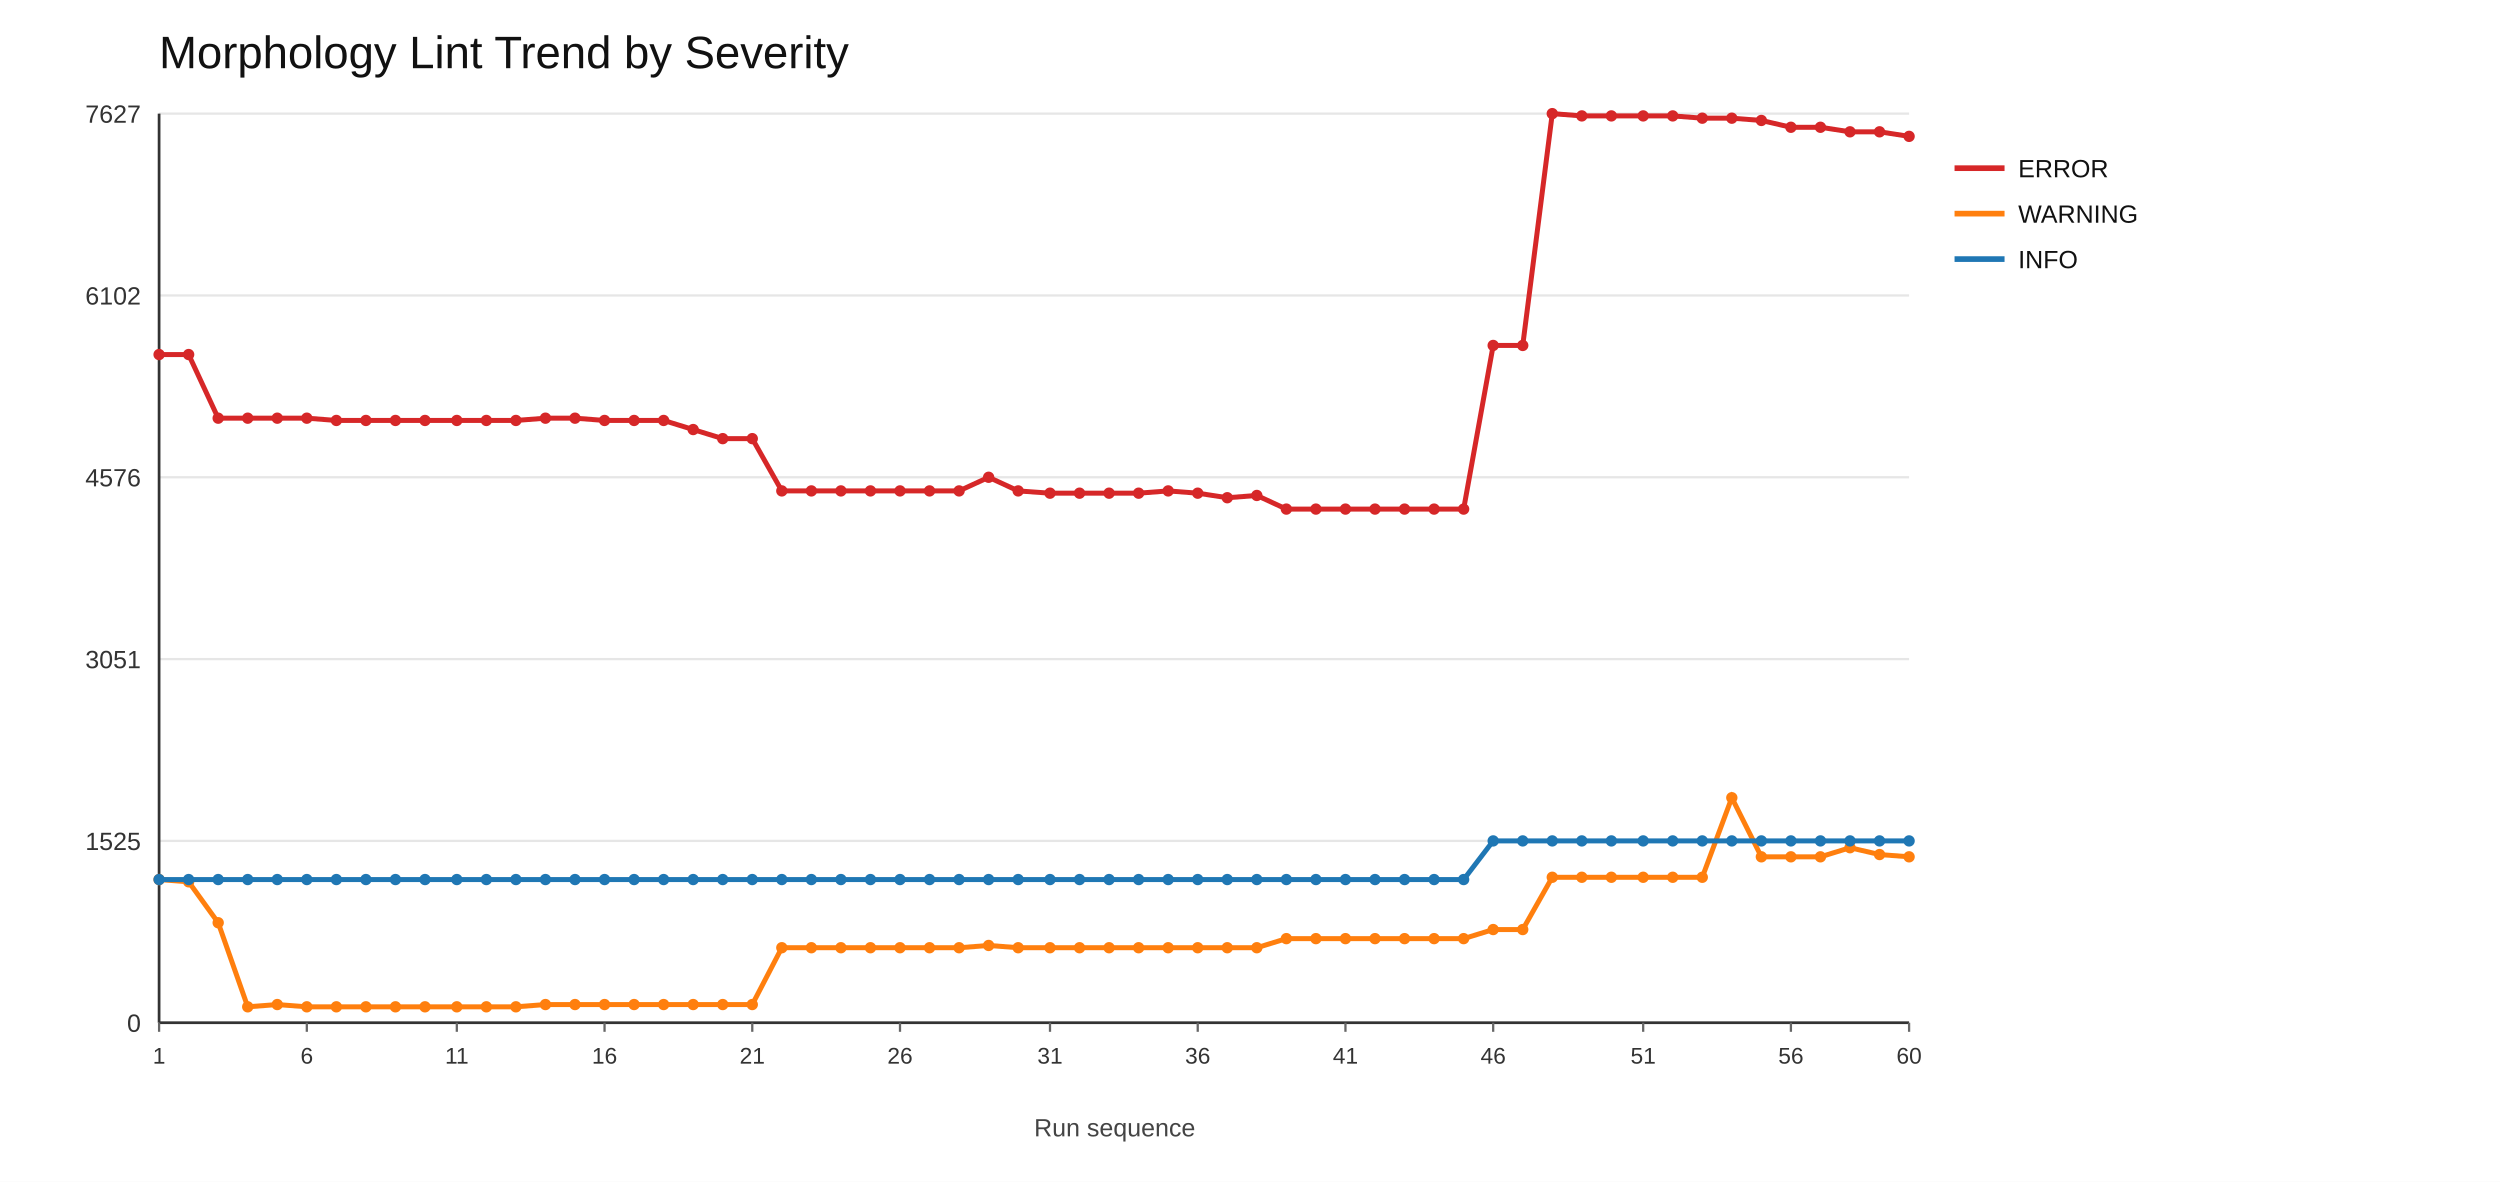
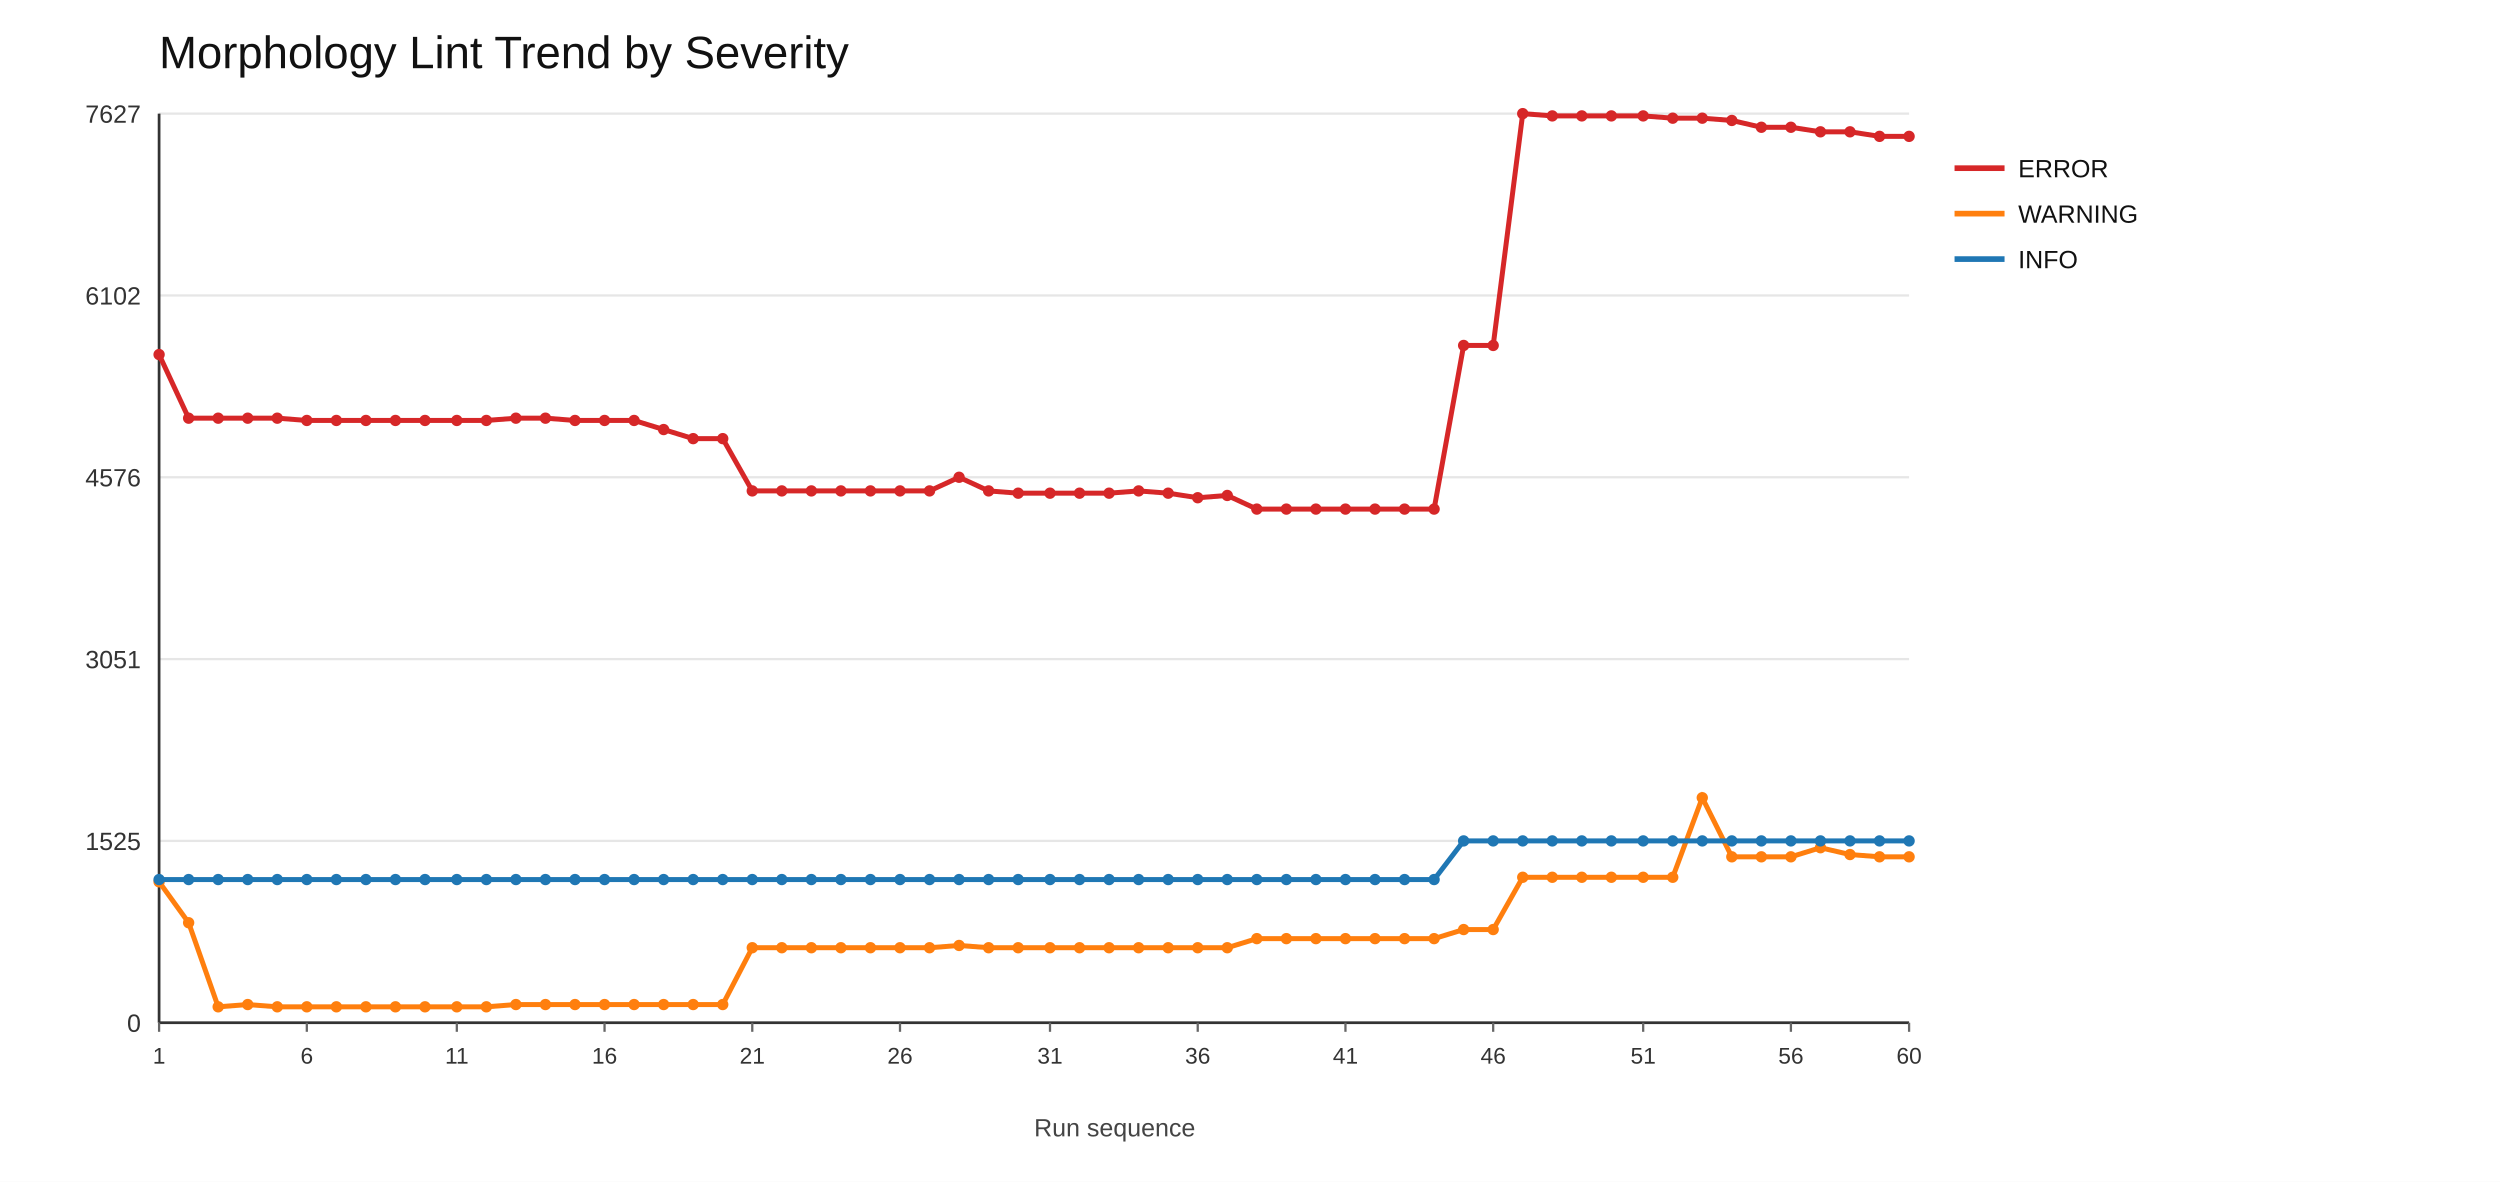
<svg xmlns="http://www.w3.org/2000/svg" width="1100" height="520">
  <rect x="0" y="0" width="1100" height="520" fill="#ffffff" />
  <text x="70" y="30" font-size="20" font-family="Arial" fill="#111">Morphology Lint Trend by Severity</text>
  <line x1="70" y1="450" x2="840" y2="450" stroke="#e6e6e6" stroke-width="1" />
  <text x="62" y="454" font-size="11" font-family="Arial" fill="#333" text-anchor="end">0</text>
  <line x1="70" y1="370" x2="840" y2="370" stroke="#e6e6e6" stroke-width="1" />
  <text x="62" y="374" font-size="11" font-family="Arial" fill="#333" text-anchor="end">1525</text>
  <line x1="70" y1="290" x2="840" y2="290" stroke="#e6e6e6" stroke-width="1" />
  <text x="62" y="294" font-size="11" font-family="Arial" fill="#333" text-anchor="end">3051</text>
  <line x1="70" y1="210" x2="840" y2="210" stroke="#e6e6e6" stroke-width="1" />
  <text x="62" y="214" font-size="11" font-family="Arial" fill="#333" text-anchor="end">4576</text>
  <line x1="70" y1="130" x2="840" y2="130" stroke="#e6e6e6" stroke-width="1" />
  <text x="62" y="134" font-size="11" font-family="Arial" fill="#333" text-anchor="end">6102</text>
  <line x1="70" y1="50" x2="840" y2="50" stroke="#e6e6e6" stroke-width="1" />
  <text x="62" y="54" font-size="11" font-family="Arial" fill="#333" text-anchor="end">7627</text>
  <line x1="70" y1="450" x2="840" y2="450" stroke="#333" stroke-width="1.2" />
  <line x1="70" y1="50" x2="70" y2="450" stroke="#333" stroke-width="1.2" />
  <line x1="70" y1="450" x2="70" y2="454" stroke="#666" stroke-width="1" />
  <text x="70" y="468" font-size="10" font-family="Arial" fill="#333" text-anchor="middle">1</text>
  <line x1="135" y1="450" x2="135" y2="454" stroke="#666" stroke-width="1" />
  <text x="135" y="468" font-size="10" font-family="Arial" fill="#333" text-anchor="middle">6</text>
  <line x1="201" y1="450" x2="201" y2="454" stroke="#666" stroke-width="1" />
  <text x="201" y="468" font-size="10" font-family="Arial" fill="#333" text-anchor="middle">11</text>
  <line x1="266" y1="450" x2="266" y2="454" stroke="#666" stroke-width="1" />
  <text x="266" y="468" font-size="10" font-family="Arial" fill="#333" text-anchor="middle">16</text>
  <line x1="331" y1="450" x2="331" y2="454" stroke="#666" stroke-width="1" />
  <text x="331" y="468" font-size="10" font-family="Arial" fill="#333" text-anchor="middle">21</text>
  <line x1="396" y1="450" x2="396" y2="454" stroke="#666" stroke-width="1" />
  <text x="396" y="468" font-size="10" font-family="Arial" fill="#333" text-anchor="middle">26</text>
  <line x1="462" y1="450" x2="462" y2="454" stroke="#666" stroke-width="1" />
  <text x="462" y="468" font-size="10" font-family="Arial" fill="#333" text-anchor="middle">31</text>
  <line x1="527" y1="450" x2="527" y2="454" stroke="#666" stroke-width="1" />
  <text x="527" y="468" font-size="10" font-family="Arial" fill="#333" text-anchor="middle">36</text>
  <line x1="592" y1="450" x2="592" y2="454" stroke="#666" stroke-width="1" />
  <text x="592" y="468" font-size="10" font-family="Arial" fill="#333" text-anchor="middle">41</text>
  <line x1="657" y1="450" x2="657" y2="454" stroke="#666" stroke-width="1" />
  <text x="657" y="468" font-size="10" font-family="Arial" fill="#333" text-anchor="middle">46</text>
  <line x1="723" y1="450" x2="723" y2="454" stroke="#666" stroke-width="1" />
  <text x="723" y="468" font-size="10" font-family="Arial" fill="#333" text-anchor="middle">51</text>
  <line x1="788" y1="450" x2="788" y2="454" stroke="#666" stroke-width="1" />
  <text x="788" y="468" font-size="10" font-family="Arial" fill="#333" text-anchor="middle">56</text>
  <line x1="840" y1="450" x2="840" y2="454" stroke="#666" stroke-width="1" />
  <text x="840" y="468" font-size="10" font-family="Arial" fill="#333" text-anchor="middle">60</text>
-   <polyline fill="none" stroke="#d62728" stroke-width="2.2" points="70,156 83,156 96,184 109,184 122,184 135,184 148,185 161,185 174,185 187,185 201,185 214,185 227,185 240,184 253,184 266,185 279,185 292,185 305,189 318,193 331,193 344,216 357,216 370,216 383,216 396,216 409,216 422,216 435,210 448,216 462,217 475,217 488,217 501,217 514,216 527,217 540,219 553,218 566,224 579,224 592,224 605,224 618,224 631,224 644,224 657,152 670,152 683,50 696,51 709,51 723,51 736,51 749,52 762,52 775,53 788,56 801,56 814,58 827,58 840,60" />
+   <polyline fill="none" stroke="#d62728" stroke-width="2.2" points="70,156 83,184 96,184 109,184 122,184 135,185 148,185 161,185 174,185 187,185 201,185 214,185 227,184 240,184 253,185 266,185 279,185 292,189 305,193 318,193 331,216 344,216 357,216 370,216 383,216 396,216 409,216 422,210 435,216 448,217 462,217 475,217 488,217 501,216 514,217 527,219 540,218 553,224 566,224 579,224 592,224 605,224 618,224 631,224 644,152 657,152 670,50 683,51 696,51 709,51 723,51 736,52 749,52 762,53 775,56 788,56 801,58 814,58 827,60 840,60" />
  <circle cx="70" cy="156" r="2.5" fill="#d62728" />
-   <circle cx="83" cy="156" r="2.5" fill="#d62728" />
+   <circle cx="83" cy="184" r="2.5" fill="#d62728" />
  <circle cx="96" cy="184" r="2.5" fill="#d62728" />
  <circle cx="109" cy="184" r="2.5" fill="#d62728" />
  <circle cx="122" cy="184" r="2.5" fill="#d62728" />
-   <circle cx="135" cy="184" r="2.5" fill="#d62728" />
+   <circle cx="135" cy="185" r="2.5" fill="#d62728" />
  <circle cx="148" cy="185" r="2.5" fill="#d62728" />
  <circle cx="161" cy="185" r="2.5" fill="#d62728" />
  <circle cx="174" cy="185" r="2.5" fill="#d62728" />
  <circle cx="187" cy="185" r="2.5" fill="#d62728" />
  <circle cx="201" cy="185" r="2.5" fill="#d62728" />
  <circle cx="214" cy="185" r="2.5" fill="#d62728" />
-   <circle cx="227" cy="185" r="2.5" fill="#d62728" />
+   <circle cx="227" cy="184" r="2.5" fill="#d62728" />
  <circle cx="240" cy="184" r="2.5" fill="#d62728" />
-   <circle cx="253" cy="184" r="2.5" fill="#d62728" />
+   <circle cx="253" cy="185" r="2.5" fill="#d62728" />
  <circle cx="266" cy="185" r="2.5" fill="#d62728" />
  <circle cx="279" cy="185" r="2.5" fill="#d62728" />
-   <circle cx="292" cy="185" r="2.5" fill="#d62728" />
-   <circle cx="305" cy="189" r="2.5" fill="#d62728" />
+   <circle cx="292" cy="189" r="2.5" fill="#d62728" />
+   <circle cx="305" cy="193" r="2.5" fill="#d62728" />
  <circle cx="318" cy="193" r="2.5" fill="#d62728" />
-   <circle cx="331" cy="193" r="2.5" fill="#d62728" />
+   <circle cx="331" cy="216" r="2.5" fill="#d62728" />
  <circle cx="344" cy="216" r="2.5" fill="#d62728" />
  <circle cx="357" cy="216" r="2.5" fill="#d62728" />
  <circle cx="370" cy="216" r="2.5" fill="#d62728" />
  <circle cx="383" cy="216" r="2.5" fill="#d62728" />
  <circle cx="396" cy="216" r="2.5" fill="#d62728" />
  <circle cx="409" cy="216" r="2.5" fill="#d62728" />
-   <circle cx="422" cy="216" r="2.5" fill="#d62728" />
-   <circle cx="435" cy="210" r="2.5" fill="#d62728" />
-   <circle cx="448" cy="216" r="2.5" fill="#d62728" />
+   <circle cx="422" cy="210" r="2.5" fill="#d62728" />
+   <circle cx="435" cy="216" r="2.5" fill="#d62728" />
+   <circle cx="448" cy="217" r="2.5" fill="#d62728" />
  <circle cx="462" cy="217" r="2.5" fill="#d62728" />
  <circle cx="475" cy="217" r="2.5" fill="#d62728" />
  <circle cx="488" cy="217" r="2.5" fill="#d62728" />
-   <circle cx="501" cy="217" r="2.5" fill="#d62728" />
-   <circle cx="514" cy="216" r="2.5" fill="#d62728" />
-   <circle cx="527" cy="217" r="2.5" fill="#d62728" />
-   <circle cx="540" cy="219" r="2.5" fill="#d62728" />
-   <circle cx="553" cy="218" r="2.5" fill="#d62728" />
+   <circle cx="501" cy="216" r="2.5" fill="#d62728" />
+   <circle cx="514" cy="217" r="2.5" fill="#d62728" />
+   <circle cx="527" cy="219" r="2.5" fill="#d62728" />
+   <circle cx="540" cy="218" r="2.5" fill="#d62728" />
+   <circle cx="553" cy="224" r="2.5" fill="#d62728" />
  <circle cx="566" cy="224" r="2.5" fill="#d62728" />
  <circle cx="579" cy="224" r="2.5" fill="#d62728" />
  <circle cx="592" cy="224" r="2.5" fill="#d62728" />
  <circle cx="605" cy="224" r="2.5" fill="#d62728" />
  <circle cx="618" cy="224" r="2.5" fill="#d62728" />
  <circle cx="631" cy="224" r="2.5" fill="#d62728" />
-   <circle cx="644" cy="224" r="2.5" fill="#d62728" />
+   <circle cx="644" cy="152" r="2.5" fill="#d62728" />
  <circle cx="657" cy="152" r="2.5" fill="#d62728" />
-   <circle cx="670" cy="152" r="2.5" fill="#d62728" />
-   <circle cx="683" cy="50" r="2.5" fill="#d62728" />
+   <circle cx="670" cy="50" r="2.5" fill="#d62728" />
+   <circle cx="683" cy="51" r="2.5" fill="#d62728" />
  <circle cx="696" cy="51" r="2.5" fill="#d62728" />
  <circle cx="709" cy="51" r="2.5" fill="#d62728" />
  <circle cx="723" cy="51" r="2.5" fill="#d62728" />
-   <circle cx="736" cy="51" r="2.5" fill="#d62728" />
+   <circle cx="736" cy="52" r="2.5" fill="#d62728" />
  <circle cx="749" cy="52" r="2.5" fill="#d62728" />
-   <circle cx="762" cy="52" r="2.5" fill="#d62728" />
-   <circle cx="775" cy="53" r="2.5" fill="#d62728" />
+   <circle cx="762" cy="53" r="2.5" fill="#d62728" />
+   <circle cx="775" cy="56" r="2.5" fill="#d62728" />
  <circle cx="788" cy="56" r="2.5" fill="#d62728" />
-   <circle cx="801" cy="56" r="2.5" fill="#d62728" />
+   <circle cx="801" cy="58" r="2.5" fill="#d62728" />
  <circle cx="814" cy="58" r="2.5" fill="#d62728" />
-   <circle cx="827" cy="58" r="2.5" fill="#d62728" />
+   <circle cx="827" cy="60" r="2.5" fill="#d62728" />
  <circle cx="840" cy="60" r="2.5" fill="#d62728" />
  <line x1="860" y1="74" x2="882" y2="74" stroke="#d62728" stroke-width="2.5" />
  <text x="888" y="78" font-size="11" font-family="Arial" fill="#111">ERROR</text>
-   <polyline fill="none" stroke="#ff7f0e" stroke-width="2.2" points="70,387 83,388 96,406 109,443 122,442 135,443 148,443 161,443 174,443 187,443 201,443 214,443 227,443 240,442 253,442 266,442 279,442 292,442 305,442 318,442 331,442 344,417 357,417 370,417 383,417 396,417 409,417 422,417 435,416 448,417 462,417 475,417 488,417 501,417 514,417 527,417 540,417 553,417 566,413 579,413 592,413 605,413 618,413 631,413 644,413 657,409 670,409 683,386 696,386 709,386 723,386 736,386 749,386 762,351 775,377 788,377 801,377 814,373 827,376 840,377" />
-   <circle cx="70" cy="387" r="2.5" fill="#ff7f0e" />
-   <circle cx="83" cy="388" r="2.5" fill="#ff7f0e" />
-   <circle cx="96" cy="406" r="2.5" fill="#ff7f0e" />
-   <circle cx="109" cy="443" r="2.5" fill="#ff7f0e" />
-   <circle cx="122" cy="442" r="2.5" fill="#ff7f0e" />
+   <polyline fill="none" stroke="#ff7f0e" stroke-width="2.2" points="70,388 83,406 96,443 109,442 122,443 135,443 148,443 161,443 174,443 187,443 201,443 214,443 227,442 240,442 253,442 266,442 279,442 292,442 305,442 318,442 331,417 344,417 357,417 370,417 383,417 396,417 409,417 422,416 435,417 448,417 462,417 475,417 488,417 501,417 514,417 527,417 540,417 553,413 566,413 579,413 592,413 605,413 618,413 631,413 644,409 657,409 670,386 683,386 696,386 709,386 723,386 736,386 749,351 762,377 775,377 788,377 801,373 814,376 827,377 840,377" />
+   <circle cx="70" cy="388" r="2.5" fill="#ff7f0e" />
+   <circle cx="83" cy="406" r="2.5" fill="#ff7f0e" />
+   <circle cx="96" cy="443" r="2.5" fill="#ff7f0e" />
+   <circle cx="109" cy="442" r="2.5" fill="#ff7f0e" />
+   <circle cx="122" cy="443" r="2.5" fill="#ff7f0e" />
  <circle cx="135" cy="443" r="2.5" fill="#ff7f0e" />
  <circle cx="148" cy="443" r="2.5" fill="#ff7f0e" />
  <circle cx="161" cy="443" r="2.5" fill="#ff7f0e" />
  <circle cx="174" cy="443" r="2.5" fill="#ff7f0e" />
  <circle cx="187" cy="443" r="2.5" fill="#ff7f0e" />
  <circle cx="201" cy="443" r="2.5" fill="#ff7f0e" />
  <circle cx="214" cy="443" r="2.5" fill="#ff7f0e" />
-   <circle cx="227" cy="443" r="2.5" fill="#ff7f0e" />
+   <circle cx="227" cy="442" r="2.5" fill="#ff7f0e" />
  <circle cx="240" cy="442" r="2.5" fill="#ff7f0e" />
  <circle cx="253" cy="442" r="2.5" fill="#ff7f0e" />
  <circle cx="266" cy="442" r="2.5" fill="#ff7f0e" />
  <circle cx="279" cy="442" r="2.5" fill="#ff7f0e" />
  <circle cx="292" cy="442" r="2.5" fill="#ff7f0e" />
  <circle cx="305" cy="442" r="2.5" fill="#ff7f0e" />
  <circle cx="318" cy="442" r="2.5" fill="#ff7f0e" />
-   <circle cx="331" cy="442" r="2.5" fill="#ff7f0e" />
+   <circle cx="331" cy="417" r="2.5" fill="#ff7f0e" />
  <circle cx="344" cy="417" r="2.5" fill="#ff7f0e" />
  <circle cx="357" cy="417" r="2.5" fill="#ff7f0e" />
  <circle cx="370" cy="417" r="2.5" fill="#ff7f0e" />
  <circle cx="383" cy="417" r="2.5" fill="#ff7f0e" />
  <circle cx="396" cy="417" r="2.5" fill="#ff7f0e" />
  <circle cx="409" cy="417" r="2.5" fill="#ff7f0e" />
-   <circle cx="422" cy="417" r="2.5" fill="#ff7f0e" />
-   <circle cx="435" cy="416" r="2.5" fill="#ff7f0e" />
+   <circle cx="422" cy="416" r="2.5" fill="#ff7f0e" />
+   <circle cx="435" cy="417" r="2.5" fill="#ff7f0e" />
  <circle cx="448" cy="417" r="2.5" fill="#ff7f0e" />
  <circle cx="462" cy="417" r="2.5" fill="#ff7f0e" />
  <circle cx="475" cy="417" r="2.5" fill="#ff7f0e" />
  <circle cx="488" cy="417" r="2.5" fill="#ff7f0e" />
  <circle cx="501" cy="417" r="2.5" fill="#ff7f0e" />
  <circle cx="514" cy="417" r="2.5" fill="#ff7f0e" />
  <circle cx="527" cy="417" r="2.5" fill="#ff7f0e" />
  <circle cx="540" cy="417" r="2.5" fill="#ff7f0e" />
-   <circle cx="553" cy="417" r="2.5" fill="#ff7f0e" />
+   <circle cx="553" cy="413" r="2.5" fill="#ff7f0e" />
  <circle cx="566" cy="413" r="2.5" fill="#ff7f0e" />
  <circle cx="579" cy="413" r="2.5" fill="#ff7f0e" />
  <circle cx="592" cy="413" r="2.5" fill="#ff7f0e" />
  <circle cx="605" cy="413" r="2.5" fill="#ff7f0e" />
  <circle cx="618" cy="413" r="2.5" fill="#ff7f0e" />
  <circle cx="631" cy="413" r="2.5" fill="#ff7f0e" />
-   <circle cx="644" cy="413" r="2.5" fill="#ff7f0e" />
+   <circle cx="644" cy="409" r="2.5" fill="#ff7f0e" />
  <circle cx="657" cy="409" r="2.5" fill="#ff7f0e" />
-   <circle cx="670" cy="409" r="2.5" fill="#ff7f0e" />
+   <circle cx="670" cy="386" r="2.5" fill="#ff7f0e" />
  <circle cx="683" cy="386" r="2.5" fill="#ff7f0e" />
  <circle cx="696" cy="386" r="2.5" fill="#ff7f0e" />
  <circle cx="709" cy="386" r="2.5" fill="#ff7f0e" />
  <circle cx="723" cy="386" r="2.5" fill="#ff7f0e" />
  <circle cx="736" cy="386" r="2.5" fill="#ff7f0e" />
-   <circle cx="749" cy="386" r="2.5" fill="#ff7f0e" />
-   <circle cx="762" cy="351" r="2.5" fill="#ff7f0e" />
+   <circle cx="749" cy="351" r="2.5" fill="#ff7f0e" />
+   <circle cx="762" cy="377" r="2.5" fill="#ff7f0e" />
  <circle cx="775" cy="377" r="2.5" fill="#ff7f0e" />
  <circle cx="788" cy="377" r="2.5" fill="#ff7f0e" />
-   <circle cx="801" cy="377" r="2.5" fill="#ff7f0e" />
-   <circle cx="814" cy="373" r="2.5" fill="#ff7f0e" />
-   <circle cx="827" cy="376" r="2.5" fill="#ff7f0e" />
+   <circle cx="801" cy="373" r="2.5" fill="#ff7f0e" />
+   <circle cx="814" cy="376" r="2.5" fill="#ff7f0e" />
+   <circle cx="827" cy="377" r="2.5" fill="#ff7f0e" />
  <circle cx="840" cy="377" r="2.5" fill="#ff7f0e" />
  <line x1="860" y1="94" x2="882" y2="94" stroke="#ff7f0e" stroke-width="2.5" />
  <text x="888" y="98" font-size="11" font-family="Arial" fill="#111">WARNING</text>
-   <polyline fill="none" stroke="#1f77b4" stroke-width="2.2" points="70,387 83,387 96,387 109,387 122,387 135,387 148,387 161,387 174,387 187,387 201,387 214,387 227,387 240,387 253,387 266,387 279,387 292,387 305,387 318,387 331,387 344,387 357,387 370,387 383,387 396,387 409,387 422,387 435,387 448,387 462,387 475,387 488,387 501,387 514,387 527,387 540,387 553,387 566,387 579,387 592,387 605,387 618,387 631,387 644,387 657,370 670,370 683,370 696,370 709,370 723,370 736,370 749,370 762,370 775,370 788,370 801,370 814,370 827,370 840,370" />
+   <polyline fill="none" stroke="#1f77b4" stroke-width="2.2" points="70,387 83,387 96,387 109,387 122,387 135,387 148,387 161,387 174,387 187,387 201,387 214,387 227,387 240,387 253,387 266,387 279,387 292,387 305,387 318,387 331,387 344,387 357,387 370,387 383,387 396,387 409,387 422,387 435,387 448,387 462,387 475,387 488,387 501,387 514,387 527,387 540,387 553,387 566,387 579,387 592,387 605,387 618,387 631,387 644,370 657,370 670,370 683,370 696,370 709,370 723,370 736,370 749,370 762,370 775,370 788,370 801,370 814,370 827,370 840,370" />
  <circle cx="70" cy="387" r="2.5" fill="#1f77b4" />
  <circle cx="83" cy="387" r="2.5" fill="#1f77b4" />
  <circle cx="96" cy="387" r="2.5" fill="#1f77b4" />
  <circle cx="109" cy="387" r="2.5" fill="#1f77b4" />
  <circle cx="122" cy="387" r="2.5" fill="#1f77b4" />
  <circle cx="135" cy="387" r="2.5" fill="#1f77b4" />
  <circle cx="148" cy="387" r="2.5" fill="#1f77b4" />
  <circle cx="161" cy="387" r="2.5" fill="#1f77b4" />
  <circle cx="174" cy="387" r="2.5" fill="#1f77b4" />
  <circle cx="187" cy="387" r="2.5" fill="#1f77b4" />
  <circle cx="201" cy="387" r="2.5" fill="#1f77b4" />
  <circle cx="214" cy="387" r="2.5" fill="#1f77b4" />
  <circle cx="227" cy="387" r="2.5" fill="#1f77b4" />
  <circle cx="240" cy="387" r="2.5" fill="#1f77b4" />
  <circle cx="253" cy="387" r="2.5" fill="#1f77b4" />
  <circle cx="266" cy="387" r="2.5" fill="#1f77b4" />
  <circle cx="279" cy="387" r="2.5" fill="#1f77b4" />
  <circle cx="292" cy="387" r="2.5" fill="#1f77b4" />
  <circle cx="305" cy="387" r="2.5" fill="#1f77b4" />
  <circle cx="318" cy="387" r="2.5" fill="#1f77b4" />
  <circle cx="331" cy="387" r="2.5" fill="#1f77b4" />
  <circle cx="344" cy="387" r="2.5" fill="#1f77b4" />
  <circle cx="357" cy="387" r="2.5" fill="#1f77b4" />
  <circle cx="370" cy="387" r="2.5" fill="#1f77b4" />
  <circle cx="383" cy="387" r="2.5" fill="#1f77b4" />
  <circle cx="396" cy="387" r="2.5" fill="#1f77b4" />
  <circle cx="409" cy="387" r="2.5" fill="#1f77b4" />
  <circle cx="422" cy="387" r="2.5" fill="#1f77b4" />
  <circle cx="435" cy="387" r="2.5" fill="#1f77b4" />
  <circle cx="448" cy="387" r="2.5" fill="#1f77b4" />
  <circle cx="462" cy="387" r="2.5" fill="#1f77b4" />
  <circle cx="475" cy="387" r="2.5" fill="#1f77b4" />
  <circle cx="488" cy="387" r="2.5" fill="#1f77b4" />
  <circle cx="501" cy="387" r="2.5" fill="#1f77b4" />
  <circle cx="514" cy="387" r="2.5" fill="#1f77b4" />
  <circle cx="527" cy="387" r="2.5" fill="#1f77b4" />
  <circle cx="540" cy="387" r="2.5" fill="#1f77b4" />
  <circle cx="553" cy="387" r="2.5" fill="#1f77b4" />
  <circle cx="566" cy="387" r="2.5" fill="#1f77b4" />
  <circle cx="579" cy="387" r="2.5" fill="#1f77b4" />
  <circle cx="592" cy="387" r="2.5" fill="#1f77b4" />
  <circle cx="605" cy="387" r="2.5" fill="#1f77b4" />
  <circle cx="618" cy="387" r="2.5" fill="#1f77b4" />
  <circle cx="631" cy="387" r="2.5" fill="#1f77b4" />
-   <circle cx="644" cy="387" r="2.5" fill="#1f77b4" />
+   <circle cx="644" cy="370" r="2.5" fill="#1f77b4" />
  <circle cx="657" cy="370" r="2.5" fill="#1f77b4" />
  <circle cx="670" cy="370" r="2.5" fill="#1f77b4" />
  <circle cx="683" cy="370" r="2.5" fill="#1f77b4" />
  <circle cx="696" cy="370" r="2.5" fill="#1f77b4" />
  <circle cx="709" cy="370" r="2.5" fill="#1f77b4" />
  <circle cx="723" cy="370" r="2.5" fill="#1f77b4" />
  <circle cx="736" cy="370" r="2.5" fill="#1f77b4" />
  <circle cx="749" cy="370" r="2.5" fill="#1f77b4" />
  <circle cx="762" cy="370" r="2.5" fill="#1f77b4" />
  <circle cx="775" cy="370" r="2.5" fill="#1f77b4" />
  <circle cx="788" cy="370" r="2.5" fill="#1f77b4" />
  <circle cx="801" cy="370" r="2.5" fill="#1f77b4" />
  <circle cx="814" cy="370" r="2.5" fill="#1f77b4" />
  <circle cx="827" cy="370" r="2.5" fill="#1f77b4" />
  <circle cx="840" cy="370" r="2.5" fill="#1f77b4" />
  <line x1="860" y1="114" x2="882" y2="114" stroke="#1f77b4" stroke-width="2.5" />
  <text x="888" y="118" font-size="11" font-family="Arial" fill="#111">INFO</text>
  <text x="455" y="500" font-size="11" font-family="Arial" fill="#444">Run sequence</text>
</svg>
